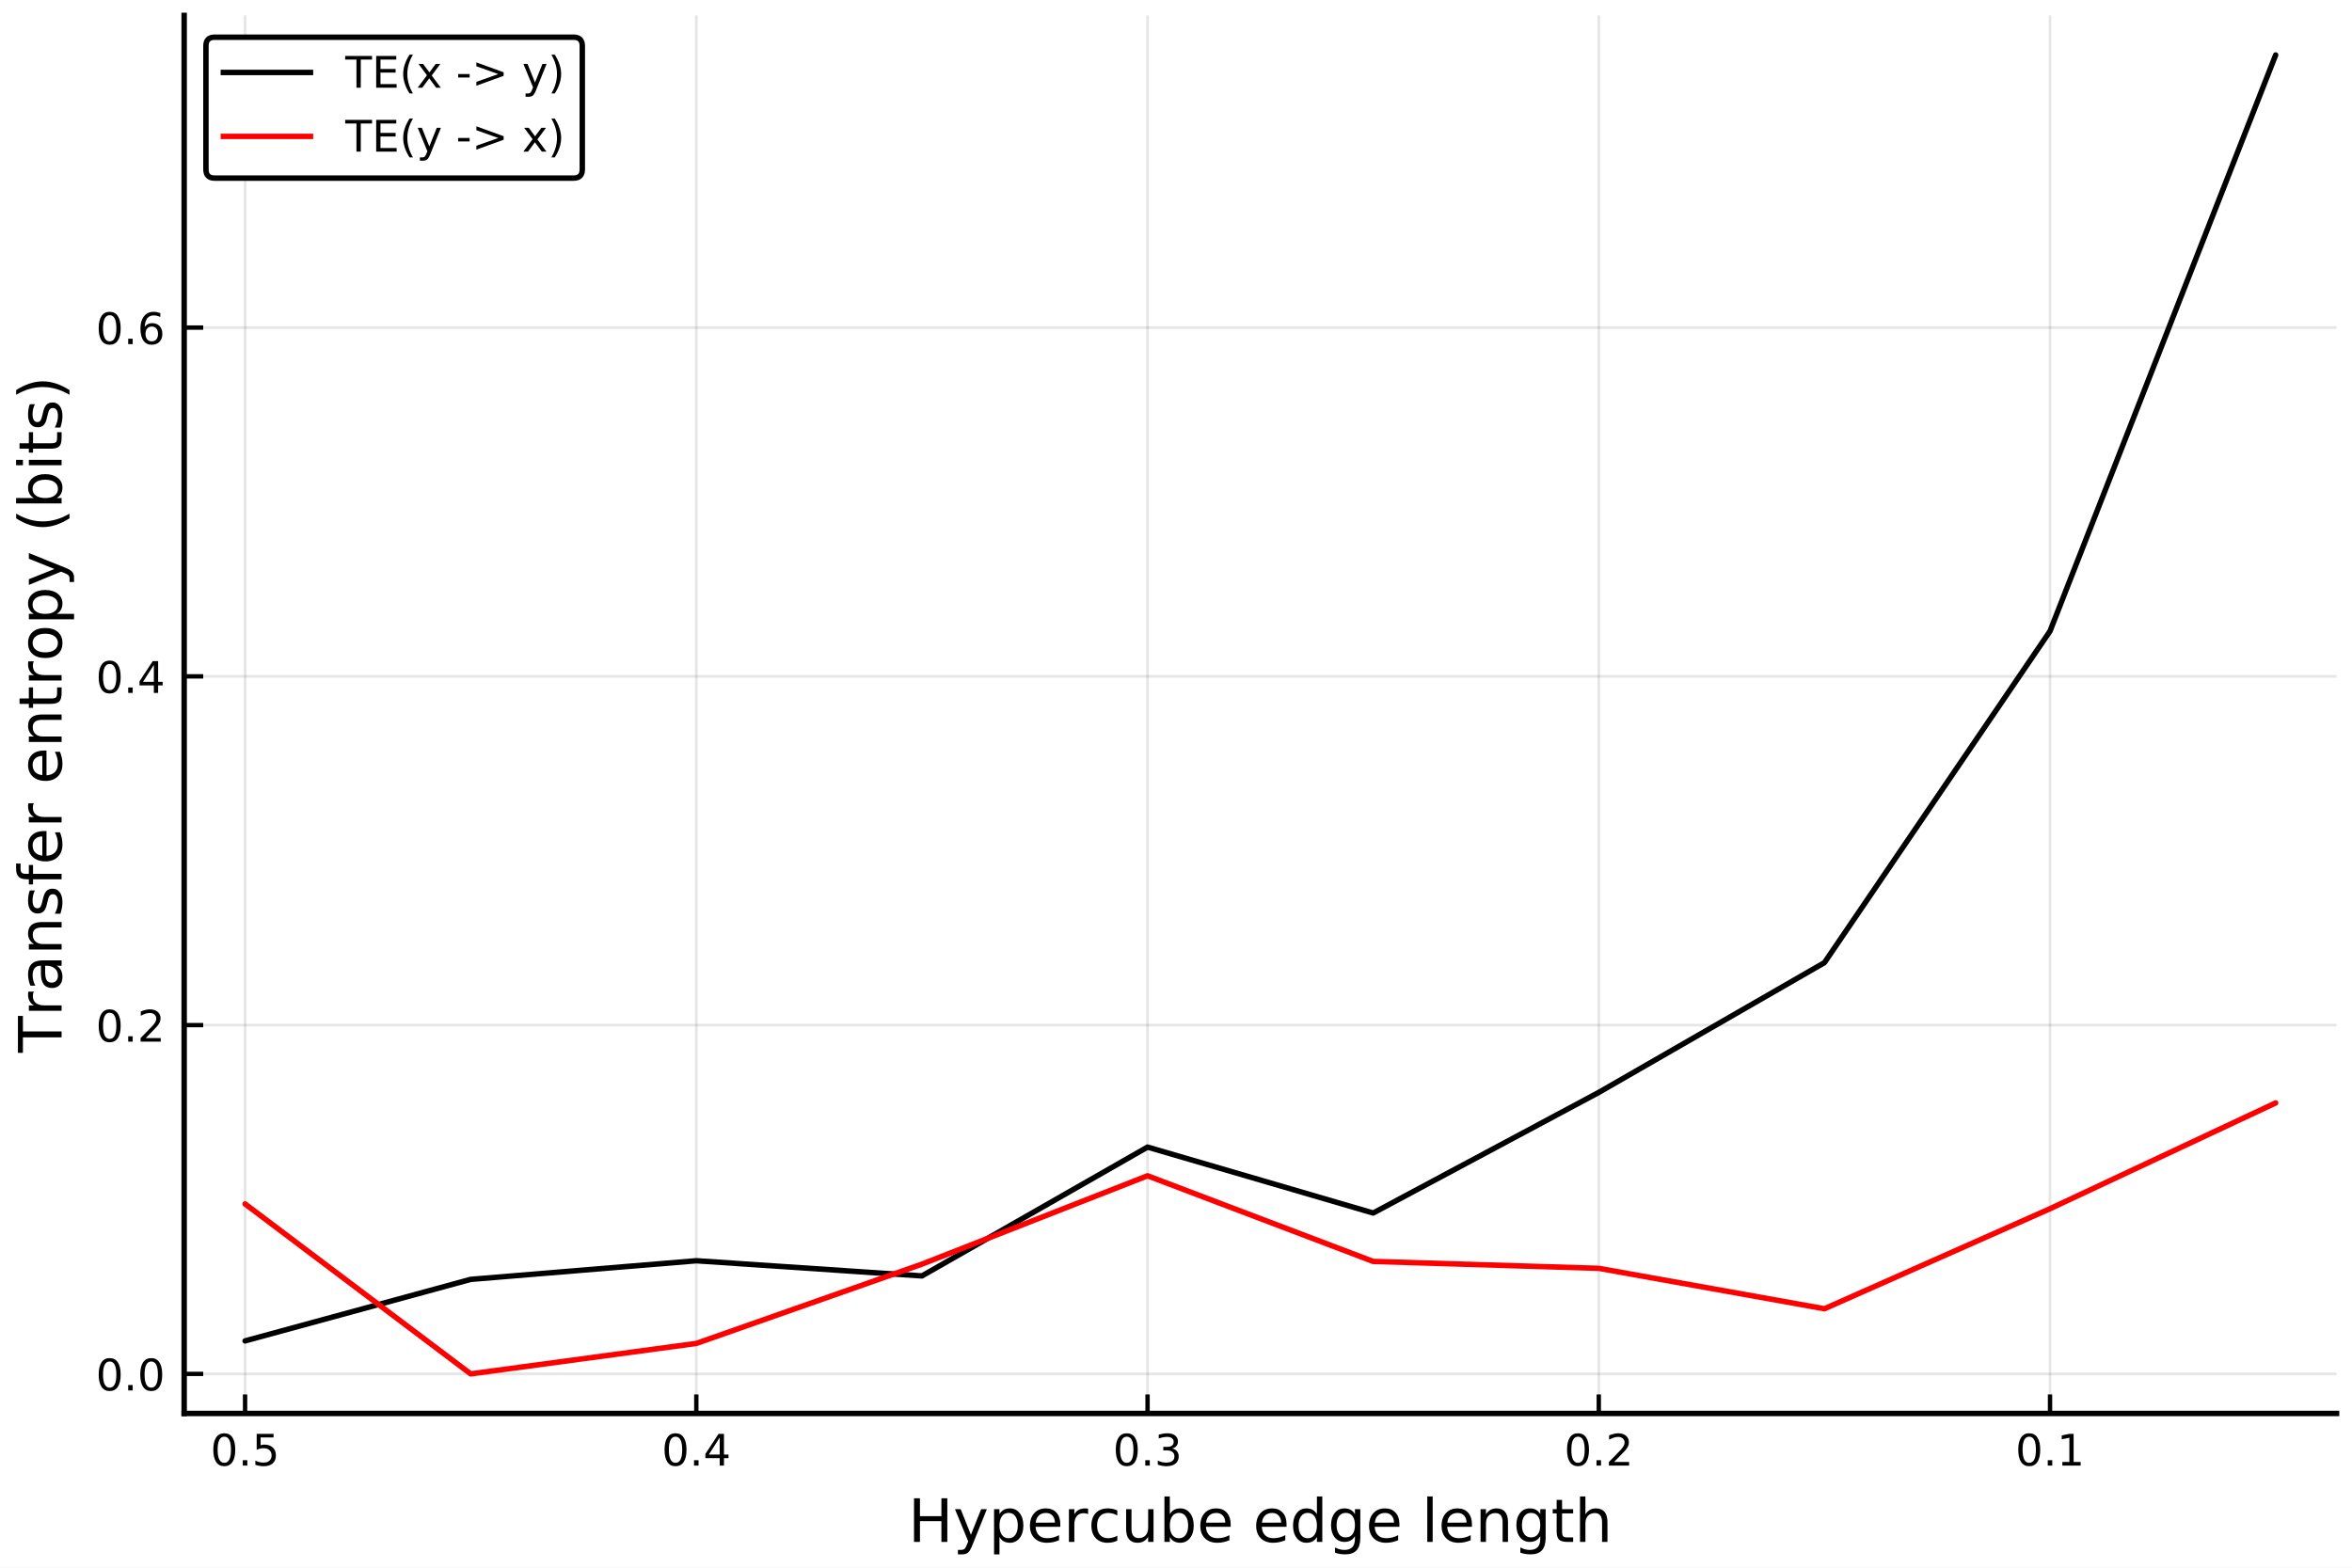
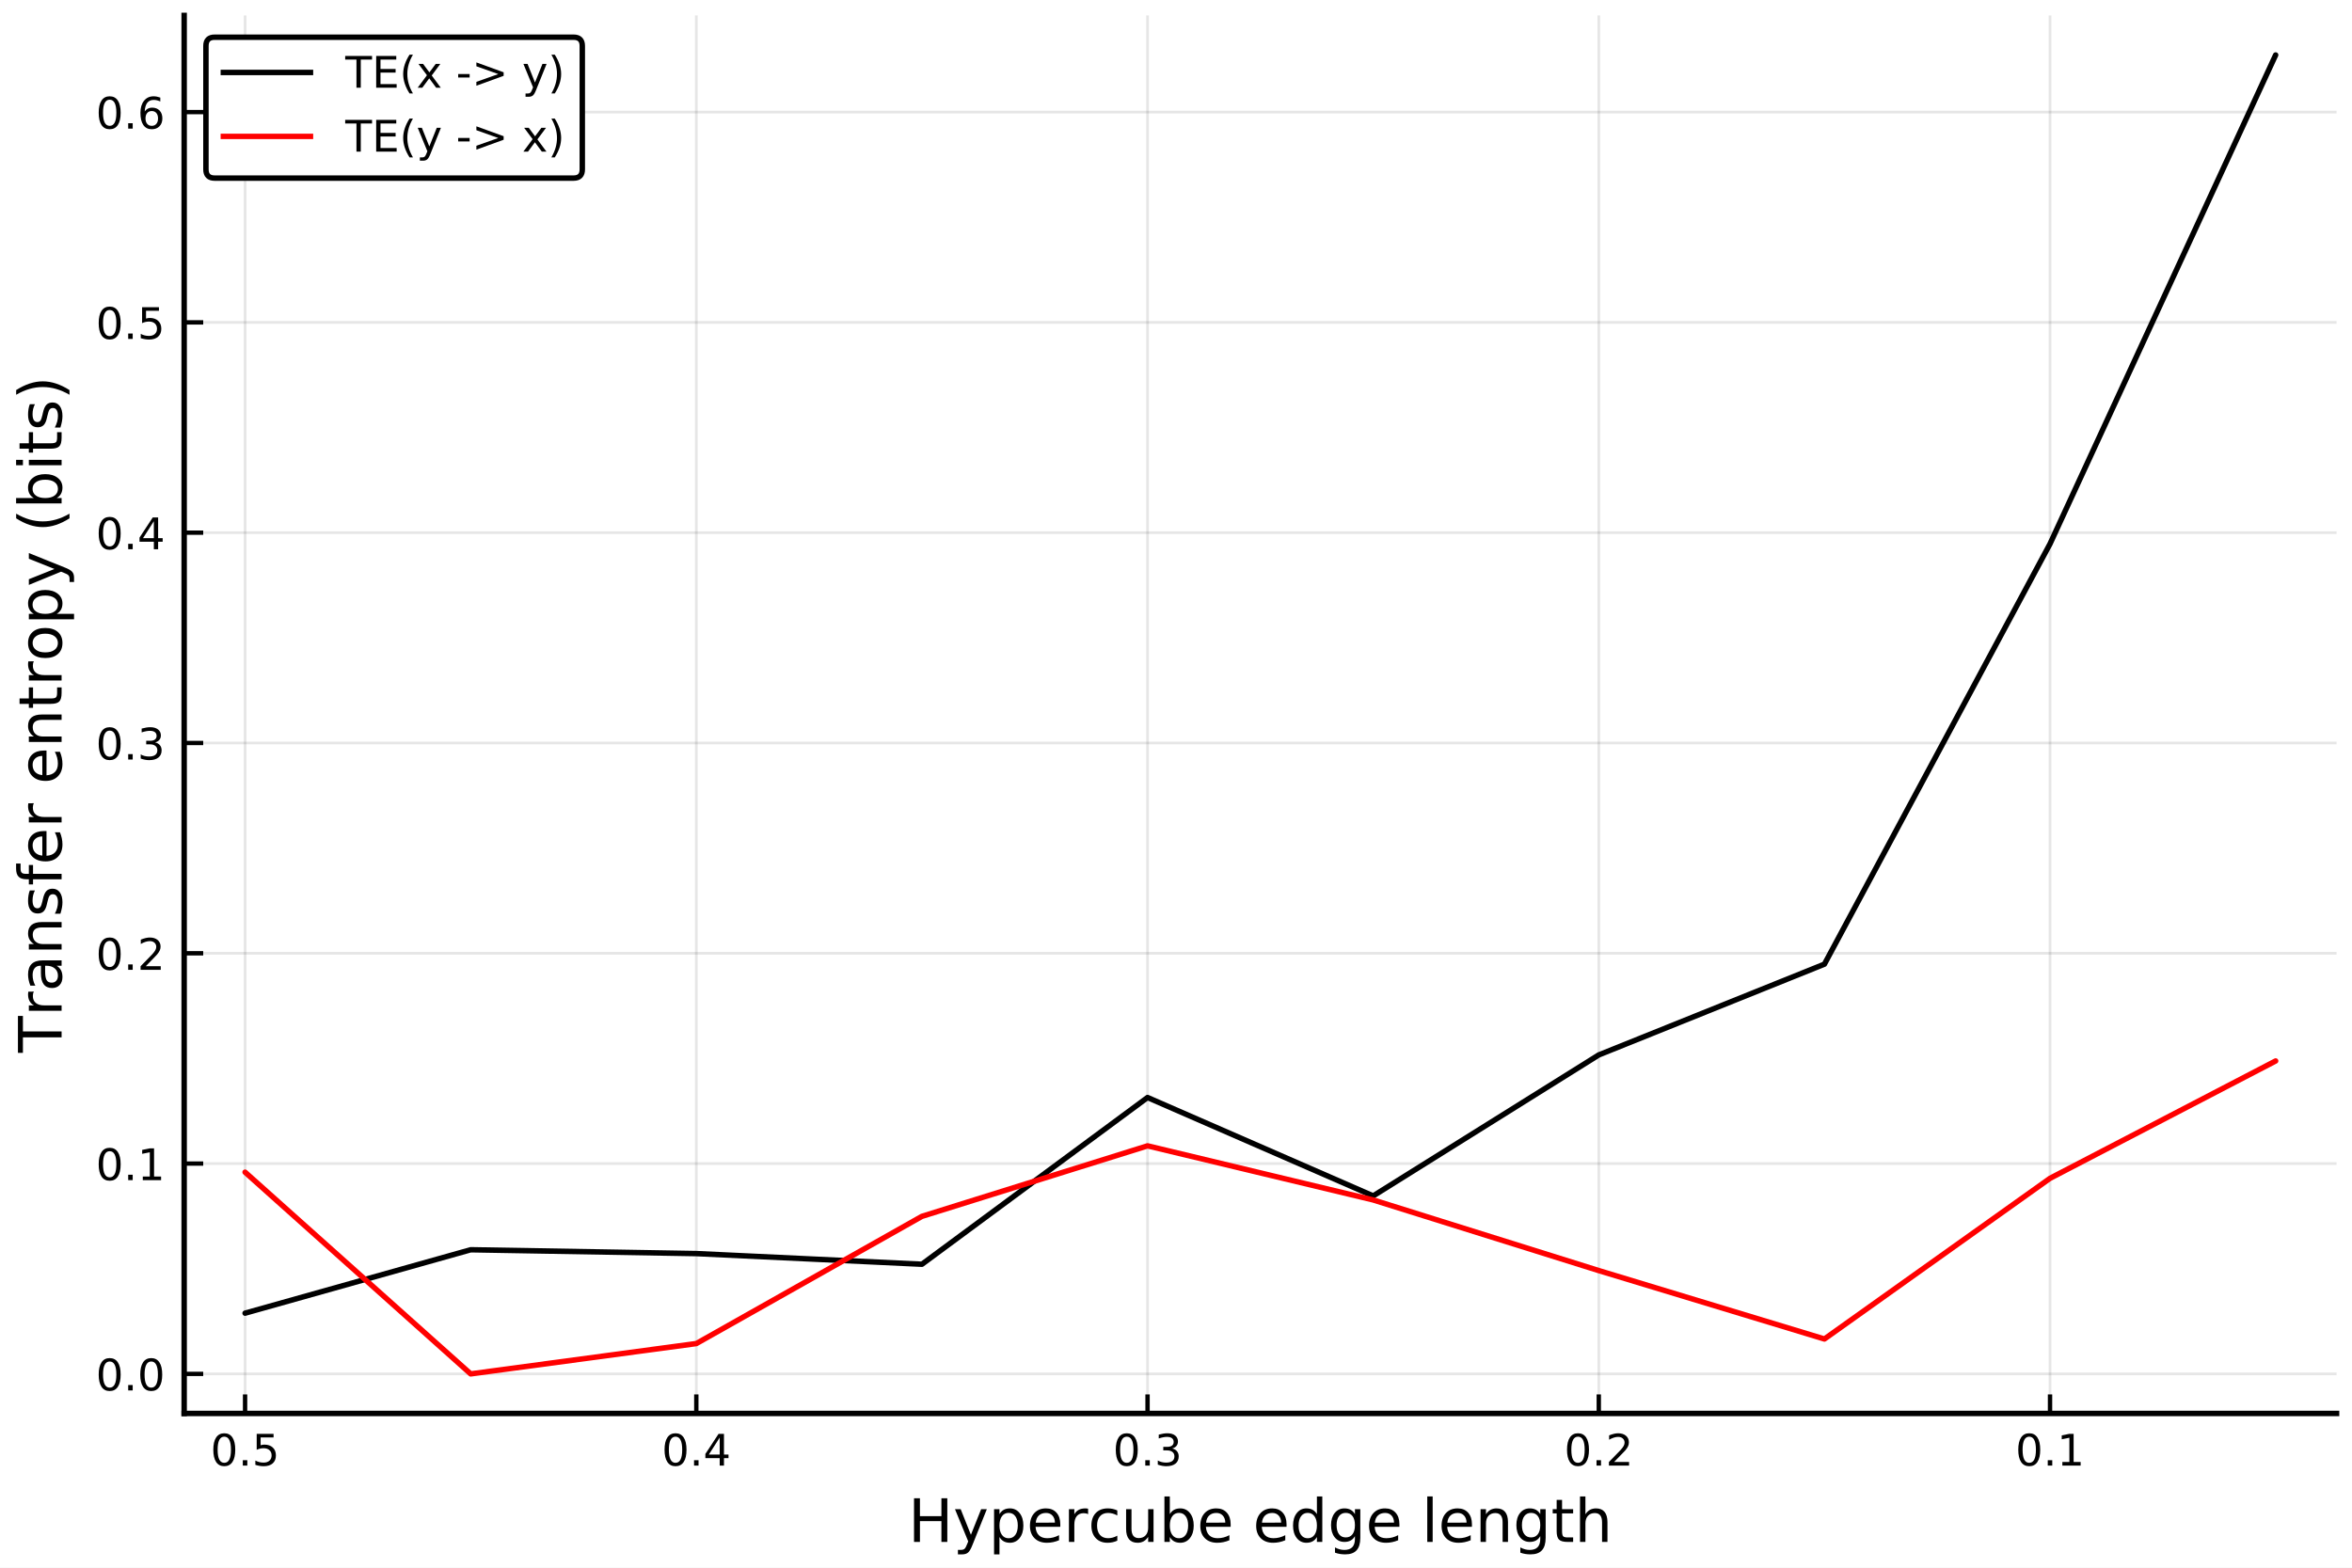
<svg xmlns="http://www.w3.org/2000/svg" xmlns:xlink="http://www.w3.org/1999/xlink" height="288pt" version="1.1" viewBox="0 0 432 288" width="432pt">
  <defs>
    <style type="text/css">
*{stroke-linecap:butt;stroke-linejoin:round;}
  </style>
  </defs>
  <g id="figure_1">
    <g id="patch_1">
      <path d="M 0 288  L 432 288  L 432 0  L 0 0  z " style="fill:#ffffff;" />
    </g>
    <g id="axes_1">
      <g id="patch_2">
        <path d="M 33.825 259.665  L 429.165 259.665  L 429.165 2.835  L 33.825 2.835  z " style="fill:#ffffff;" />
      </g>
      <g id="matplotlib.axis_1">
        <g id="xtick_1">
          <g id="line2d_1">
-             <path clip-path="url(#pc02ef9596a)" d="M 376.536 259.665  L 376.536 2.835  " style="fill:none;stroke:#000000;stroke-linecap:square;stroke-opacity:0.1;stroke-width:0.5;" />
+             <path clip-path="url(#pbe66392989)" d="M 376.536 259.665  L 376.536 2.835  " style="fill:none;stroke:#000000;stroke-linecap:square;stroke-opacity:0.1;stroke-width:0.5;" />
          </g>
          <g id="line2d_2">
            <defs>
-               <path d="M 0 0  L 0 -3.5  " id="m5bb927f3e4" style="stroke:#000000;stroke-width:0.8;" />
-             </defs>
-             <g>
-               <use style="stroke:#000000;stroke-width:0.8;" x="376.536" xlink:href="#m5bb927f3e4" y="259.665" />
+               <path d="M 0 0  L 0 -3.5  " id="maad33ea1fe" style="stroke:#000000;stroke-width:0.8;" />
+             </defs>
+             <g>
+               <use style="stroke:#000000;stroke-width:0.8;" x="376.536" xlink:href="#maad33ea1fe" y="259.665" />
            </g>
          </g>
          <g id="text_1">
            <defs>
              <path d="M 31.781 66.406  Q 24.172 66.406 20.328 58.906  Q 16.5 51.422 16.5 36.375  Q 16.5 21.391 20.328 13.891  Q 24.172 6.391 31.781 6.391  Q 39.453 6.391 43.281 13.891  Q 47.125 21.391 47.125 36.375  Q 47.125 51.422 43.281 58.906  Q 39.453 66.406 31.781 66.406  z M 31.781 74.219  Q 44.047 74.219 50.516 64.516  Q 56.984 54.828 56.984 36.375  Q 56.984 17.969 50.516 8.266  Q 44.047 -1.422 31.781 -1.422  Q 19.531 -1.422 13.062 8.266  Q 6.594 17.969 6.594 36.375  Q 6.594 54.828 13.062 64.516  Q 19.531 74.219 31.781 74.219  z " id="DejaVuSans-48" />
              <path d="M 10.688 12.406  L 21 12.406  L 21 0  L 10.688 0  z " id="DejaVuSans-46" />
              <path d="M 12.406 8.297  L 28.516 8.297  L 28.516 63.922  L 10.984 60.406  L 10.984 69.391  L 28.422 72.906  L 38.281 72.906  L 38.281 8.297  L 54.391 8.297  L 54.391 0  L 12.406 0  z " id="DejaVuSans-49" />
            </defs>
            <g transform="translate(370.1749 269.2441)scale(0.08 -0.08)">
              <use xlink:href="#DejaVuSans-48" />
              <use x="63.623" xlink:href="#DejaVuSans-46" />
              <use x="95.41" xlink:href="#DejaVuSans-49" />
            </g>
          </g>
        </g>
        <g id="xtick_2">
          <g id="line2d_3">
-             <path clip-path="url(#pc02ef9596a)" d="M 293.655 259.665  L 293.655 2.835  " style="fill:none;stroke:#000000;stroke-linecap:square;stroke-opacity:0.1;stroke-width:0.5;" />
+             <path clip-path="url(#pbe66392989)" d="M 293.655 259.665  L 293.655 2.835  " style="fill:none;stroke:#000000;stroke-linecap:square;stroke-opacity:0.1;stroke-width:0.5;" />
          </g>
          <g id="line2d_4">
            <g>
-               <use style="stroke:#000000;stroke-width:0.8;" x="293.655" xlink:href="#m5bb927f3e4" y="259.665" />
+               <use style="stroke:#000000;stroke-width:0.8;" x="293.655" xlink:href="#maad33ea1fe" y="259.665" />
            </g>
          </g>
          <g id="text_2">
            <defs>
              <path d="M 19.188 8.297  L 53.609 8.297  L 53.609 0  L 7.328 0  L 7.328 8.297  Q 12.938 14.109 22.625 23.891  Q 32.328 33.688 34.812 36.531  Q 39.547 41.844 41.422 45.531  Q 43.312 49.219 43.312 52.781  Q 43.312 58.594 39.234 62.25  Q 35.156 65.922 28.609 65.922  Q 23.969 65.922 18.812 64.312  Q 13.672 62.703 7.812 59.422  L 7.812 69.391  Q 13.766 71.781 18.938 73  Q 24.125 74.219 28.422 74.219  Q 39.75 74.219 46.484 68.547  Q 53.219 62.891 53.219 53.422  Q 53.219 48.922 51.531 44.891  Q 49.859 40.875 45.406 35.406  Q 44.188 33.984 37.641 27.219  Q 31.109 20.453 19.188 8.297  z " id="DejaVuSans-50" />
            </defs>
            <g transform="translate(287.2942 269.2441)scale(0.08 -0.08)">
              <use xlink:href="#DejaVuSans-48" />
              <use x="63.623" xlink:href="#DejaVuSans-46" />
              <use x="95.41" xlink:href="#DejaVuSans-50" />
            </g>
          </g>
        </g>
        <g id="xtick_3">
          <g id="line2d_5">
-             <path clip-path="url(#pc02ef9596a)" d="M 210.775 259.665  L 210.775 2.835  " style="fill:none;stroke:#000000;stroke-linecap:square;stroke-opacity:0.1;stroke-width:0.5;" />
+             <path clip-path="url(#pbe66392989)" d="M 210.775 259.665  L 210.775 2.835  " style="fill:none;stroke:#000000;stroke-linecap:square;stroke-opacity:0.1;stroke-width:0.5;" />
          </g>
          <g id="line2d_6">
            <g>
-               <use style="stroke:#000000;stroke-width:0.8;" x="210.775" xlink:href="#m5bb927f3e4" y="259.665" />
+               <use style="stroke:#000000;stroke-width:0.8;" x="210.775" xlink:href="#maad33ea1fe" y="259.665" />
            </g>
          </g>
          <g id="text_3">
            <defs>
              <path d="M 40.578 39.312  Q 47.656 37.797 51.625 33  Q 55.609 28.219 55.609 21.188  Q 55.609 10.406 48.188 4.484  Q 40.766 -1.422 27.094 -1.422  Q 22.516 -1.422 17.656 -0.516  Q 12.797 0.391 7.625 2.203  L 7.625 11.719  Q 11.719 9.328 16.594 8.109  Q 21.484 6.891 26.812 6.891  Q 36.078 6.891 40.938 10.547  Q 45.797 14.203 45.797 21.188  Q 45.797 27.641 41.281 31.266  Q 36.766 34.906 28.719 34.906  L 20.219 34.906  L 20.219 43.016  L 29.109 43.016  Q 36.375 43.016 40.234 45.922  Q 44.094 48.828 44.094 54.297  Q 44.094 59.906 40.109 62.906  Q 36.141 65.922 28.719 65.922  Q 24.656 65.922 20.016 65.031  Q 15.375 64.156 9.812 62.312  L 9.812 71.094  Q 15.438 72.656 20.344 73.438  Q 25.25 74.219 29.594 74.219  Q 40.828 74.219 47.359 69.109  Q 53.906 64.016 53.906 55.328  Q 53.906 49.266 50.438 45.094  Q 46.969 40.922 40.578 39.312  z " id="DejaVuSans-51" />
            </defs>
            <g transform="translate(204.4136 269.2441)scale(0.08 -0.08)">
              <use xlink:href="#DejaVuSans-48" />
              <use x="63.623" xlink:href="#DejaVuSans-46" />
              <use x="95.41" xlink:href="#DejaVuSans-51" />
            </g>
          </g>
        </g>
        <g id="xtick_4">
          <g id="line2d_7">
-             <path clip-path="url(#pc02ef9596a)" d="M 127.894 259.665  L 127.894 2.835  " style="fill:none;stroke:#000000;stroke-linecap:square;stroke-opacity:0.1;stroke-width:0.5;" />
+             <path clip-path="url(#pbe66392989)" d="M 127.894 259.665  L 127.894 2.835  " style="fill:none;stroke:#000000;stroke-linecap:square;stroke-opacity:0.1;stroke-width:0.5;" />
          </g>
          <g id="line2d_8">
            <g>
-               <use style="stroke:#000000;stroke-width:0.8;" x="127.894" xlink:href="#m5bb927f3e4" y="259.665" />
+               <use style="stroke:#000000;stroke-width:0.8;" x="127.894" xlink:href="#maad33ea1fe" y="259.665" />
            </g>
          </g>
          <g id="text_4">
            <defs>
              <path d="M 37.797 64.312  L 12.891 25.391  L 37.797 25.391  z M 35.203 72.906  L 47.609 72.906  L 47.609 25.391  L 58.016 25.391  L 58.016 17.188  L 47.609 17.188  L 47.609 0  L 37.797 0  L 37.797 17.188  L 4.891 17.188  L 4.891 26.703  z " id="DejaVuSans-52" />
            </defs>
            <g transform="translate(121.5329 269.2441)scale(0.08 -0.08)">
              <use xlink:href="#DejaVuSans-48" />
              <use x="63.623" xlink:href="#DejaVuSans-46" />
              <use x="95.41" xlink:href="#DejaVuSans-52" />
            </g>
          </g>
        </g>
        <g id="xtick_5">
          <g id="line2d_9">
-             <path clip-path="url(#pc02ef9596a)" d="M 45.014 259.665  L 45.014 2.835  " style="fill:none;stroke:#000000;stroke-linecap:square;stroke-opacity:0.1;stroke-width:0.5;" />
+             <path clip-path="url(#pbe66392989)" d="M 45.014 259.665  L 45.014 2.835  " style="fill:none;stroke:#000000;stroke-linecap:square;stroke-opacity:0.1;stroke-width:0.5;" />
          </g>
          <g id="line2d_10">
            <g>
-               <use style="stroke:#000000;stroke-width:0.8;" x="45.014" xlink:href="#m5bb927f3e4" y="259.665" />
+               <use style="stroke:#000000;stroke-width:0.8;" x="45.014" xlink:href="#maad33ea1fe" y="259.665" />
            </g>
          </g>
          <g id="text_5">
            <defs>
              <path d="M 10.797 72.906  L 49.516 72.906  L 49.516 64.594  L 19.828 64.594  L 19.828 46.734  Q 21.969 47.469 24.109 47.828  Q 26.266 48.188 28.422 48.188  Q 40.625 48.188 47.75 41.5  Q 54.891 34.812 54.891 23.391  Q 54.891 11.625 47.562 5.094  Q 40.234 -1.422 26.906 -1.422  Q 22.312 -1.422 17.547 -0.641  Q 12.797 0.141 7.719 1.703  L 7.719 11.625  Q 12.109 9.234 16.797 8.062  Q 21.484 6.891 26.703 6.891  Q 35.156 6.891 40.078 11.328  Q 45.016 15.766 45.016 23.391  Q 45.016 31 40.078 35.438  Q 35.156 39.891 26.703 39.891  Q 22.75 39.891 18.812 39.016  Q 14.891 38.141 10.797 36.281  z " id="DejaVuSans-53" />
            </defs>
            <g transform="translate(38.65228 269.2441)scale(0.08 -0.08)">
              <use xlink:href="#DejaVuSans-48" />
              <use x="63.623" xlink:href="#DejaVuSans-46" />
              <use x="95.41" xlink:href="#DejaVuSans-53" />
            </g>
          </g>
        </g>
        <g id="text_6">
          <defs>
            <path d="M 9.812 72.906  L 19.672 72.906  L 19.672 43.016  L 55.516 43.016  L 55.516 72.906  L 65.375 72.906  L 65.375 0  L 55.516 0  L 55.516 34.719  L 19.672 34.719  L 19.672 0  L 9.812 0  z " id="DejaVuSans-72" />
            <path d="M 32.172 -5.078  Q 28.375 -14.844 24.75 -17.812  Q 21.141 -20.797 15.094 -20.797  L 7.906 -20.797  L 7.906 -13.281  L 13.188 -13.281  Q 16.891 -13.281 18.938 -11.516  Q 21 -9.766 23.484 -3.219  L 25.094 0.875  L 2.984 54.688  L 12.5 54.688  L 29.594 11.922  L 46.688 54.688  L 56.203 54.688  z " id="DejaVuSans-121" />
            <path d="M 18.109 8.203  L 18.109 -20.797  L 9.078 -20.797  L 9.078 54.688  L 18.109 54.688  L 18.109 46.391  Q 20.953 51.266 25.266 53.625  Q 29.594 56 35.594 56  Q 45.562 56 51.781 48.094  Q 58.016 40.188 58.016 27.297  Q 58.016 14.406 51.781 6.484  Q 45.562 -1.422 35.594 -1.422  Q 29.594 -1.422 25.266 0.953  Q 20.953 3.328 18.109 8.203  z M 48.688 27.297  Q 48.688 37.203 44.609 42.844  Q 40.531 48.484 33.406 48.484  Q 26.266 48.484 22.188 42.844  Q 18.109 37.203 18.109 27.297  Q 18.109 17.391 22.188 11.75  Q 26.266 6.109 33.406 6.109  Q 40.531 6.109 44.609 11.75  Q 48.688 17.391 48.688 27.297  z " id="DejaVuSans-112" />
            <path d="M 56.203 29.594  L 56.203 25.203  L 14.891 25.203  Q 15.484 15.922 20.484 11.062  Q 25.484 6.203 34.422 6.203  Q 39.594 6.203 44.453 7.469  Q 49.312 8.734 54.109 11.281  L 54.109 2.781  Q 49.266 0.734 44.188 -0.344  Q 39.109 -1.422 33.891 -1.422  Q 20.797 -1.422 13.156 6.188  Q 5.516 13.812 5.516 26.812  Q 5.516 40.234 12.766 48.109  Q 20.016 56 32.328 56  Q 43.359 56 49.781 48.891  Q 56.203 41.797 56.203 29.594  z M 47.219 32.234  Q 47.125 39.594 43.094 43.984  Q 39.062 48.391 32.422 48.391  Q 24.906 48.391 20.391 44.141  Q 15.875 39.891 15.188 32.172  z " id="DejaVuSans-101" />
            <path d="M 41.109 46.297  Q 39.594 47.172 37.812 47.578  Q 36.031 48 33.891 48  Q 26.266 48 22.188 43.047  Q 18.109 38.094 18.109 28.812  L 18.109 0  L 9.078 0  L 9.078 54.688  L 18.109 54.688  L 18.109 46.188  Q 20.953 51.172 25.484 53.578  Q 30.031 56 36.531 56  Q 37.453 56 38.578 55.875  Q 39.703 55.766 41.062 55.516  z " id="DejaVuSans-114" />
            <path d="M 48.781 52.594  L 48.781 44.188  Q 44.969 46.297 41.141 47.344  Q 37.312 48.391 33.406 48.391  Q 24.656 48.391 19.812 42.844  Q 14.984 37.312 14.984 27.297  Q 14.984 17.281 19.812 11.734  Q 24.656 6.203 33.406 6.203  Q 37.312 6.203 41.141 7.25  Q 44.969 8.297 48.781 10.406  L 48.781 2.094  Q 45.016 0.344 40.984 -0.531  Q 36.969 -1.422 32.422 -1.422  Q 20.062 -1.422 12.781 6.344  Q 5.516 14.109 5.516 27.297  Q 5.516 40.672 12.859 48.328  Q 20.219 56 33.016 56  Q 37.156 56 41.109 55.141  Q 45.062 54.297 48.781 52.594  z " id="DejaVuSans-99" />
            <path d="M 8.5 21.578  L 8.5 54.688  L 17.484 54.688  L 17.484 21.922  Q 17.484 14.156 20.5 10.266  Q 23.531 6.391 29.594 6.391  Q 36.859 6.391 41.078 11.031  Q 45.312 15.672 45.312 23.688  L 45.312 54.688  L 54.297 54.688  L 54.297 0  L 45.312 0  L 45.312 8.406  Q 42.047 3.422 37.719 1  Q 33.406 -1.422 27.688 -1.422  Q 18.266 -1.422 13.375 4.438  Q 8.5 10.297 8.5 21.578  z M 31.109 56  z " id="DejaVuSans-117" />
            <path d="M 48.688 27.297  Q 48.688 37.203 44.609 42.844  Q 40.531 48.484 33.406 48.484  Q 26.266 48.484 22.188 42.844  Q 18.109 37.203 18.109 27.297  Q 18.109 17.391 22.188 11.75  Q 26.266 6.109 33.406 6.109  Q 40.531 6.109 44.609 11.75  Q 48.688 17.391 48.688 27.297  z M 18.109 46.391  Q 20.953 51.266 25.266 53.625  Q 29.594 56 35.594 56  Q 45.562 56 51.781 48.094  Q 58.016 40.188 58.016 27.297  Q 58.016 14.406 51.781 6.484  Q 45.562 -1.422 35.594 -1.422  Q 29.594 -1.422 25.266 0.953  Q 20.953 3.328 18.109 8.203  L 18.109 0  L 9.078 0  L 9.078 75.984  L 18.109 75.984  z " id="DejaVuSans-98" />
            <path id="DejaVuSans-32" />
            <path d="M 45.406 46.391  L 45.406 75.984  L 54.391 75.984  L 54.391 0  L 45.406 0  L 45.406 8.203  Q 42.578 3.328 38.25 0.953  Q 33.938 -1.422 27.875 -1.422  Q 17.969 -1.422 11.734 6.484  Q 5.516 14.406 5.516 27.297  Q 5.516 40.188 11.734 48.094  Q 17.969 56 27.875 56  Q 33.938 56 38.25 53.625  Q 42.578 51.266 45.406 46.391  z M 14.797 27.297  Q 14.797 17.391 18.875 11.75  Q 22.953 6.109 30.078 6.109  Q 37.203 6.109 41.297 11.75  Q 45.406 17.391 45.406 27.297  Q 45.406 37.203 41.297 42.844  Q 37.203 48.484 30.078 48.484  Q 22.953 48.484 18.875 42.844  Q 14.797 37.203 14.797 27.297  z " id="DejaVuSans-100" />
            <path d="M 45.406 27.984  Q 45.406 37.75 41.375 43.109  Q 37.359 48.484 30.078 48.484  Q 22.859 48.484 18.828 43.109  Q 14.797 37.75 14.797 27.984  Q 14.797 18.266 18.828 12.891  Q 22.859 7.516 30.078 7.516  Q 37.359 7.516 41.375 12.891  Q 45.406 18.266 45.406 27.984  z M 54.391 6.781  Q 54.391 -7.172 48.188 -13.984  Q 42 -20.797 29.203 -20.797  Q 24.469 -20.797 20.266 -20.094  Q 16.062 -19.391 12.109 -17.922  L 12.109 -9.188  Q 16.062 -11.328 19.922 -12.344  Q 23.781 -13.375 27.781 -13.375  Q 36.625 -13.375 41.016 -8.766  Q 45.406 -4.156 45.406 5.172  L 45.406 9.625  Q 42.625 4.781 38.281 2.391  Q 33.938 0 27.875 0  Q 17.828 0 11.672 7.656  Q 5.516 15.328 5.516 27.984  Q 5.516 40.672 11.672 48.328  Q 17.828 56 27.875 56  Q 33.938 56 38.281 53.609  Q 42.625 51.219 45.406 46.391  L 45.406 54.688  L 54.391 54.688  z " id="DejaVuSans-103" />
            <path d="M 9.422 75.984  L 18.406 75.984  L 18.406 0  L 9.422 0  z " id="DejaVuSans-108" />
            <path d="M 54.891 33.016  L 54.891 0  L 45.906 0  L 45.906 32.719  Q 45.906 40.484 42.875 44.328  Q 39.844 48.188 33.797 48.188  Q 26.516 48.188 22.312 43.547  Q 18.109 38.922 18.109 30.906  L 18.109 0  L 9.078 0  L 9.078 54.688  L 18.109 54.688  L 18.109 46.188  Q 21.344 51.125 25.703 53.562  Q 30.078 56 35.797 56  Q 45.219 56 50.047 50.172  Q 54.891 44.344 54.891 33.016  z " id="DejaVuSans-110" />
            <path d="M 18.312 70.219  L 18.312 54.688  L 36.812 54.688  L 36.812 47.703  L 18.312 47.703  L 18.312 18.016  Q 18.312 11.328 20.141 9.422  Q 21.969 7.516 27.594 7.516  L 36.812 7.516  L 36.812 0  L 27.594 0  Q 17.188 0 13.234 3.875  Q 9.281 7.766 9.281 18.016  L 9.281 47.703  L 2.688 47.703  L 2.688 54.688  L 9.281 54.688  L 9.281 70.219  z " id="DejaVuSans-116" />
            <path d="M 54.891 33.016  L 54.891 0  L 45.906 0  L 45.906 32.719  Q 45.906 40.484 42.875 44.328  Q 39.844 48.188 33.797 48.188  Q 26.516 48.188 22.312 43.547  Q 18.109 38.922 18.109 30.906  L 18.109 0  L 9.078 0  L 9.078 75.984  L 18.109 75.984  L 18.109 46.188  Q 21.344 51.125 25.703 53.562  Q 30.078 56 35.797 56  Q 45.219 56 50.047 50.172  Q 54.891 44.344 54.891 33.016  z " id="DejaVuSans-104" />
          </defs>
          <g transform="translate(166.8038 283.2661)scale(0.11 -0.11)">
            <use xlink:href="#DejaVuSans-72" />
            <use x="75.195" xlink:href="#DejaVuSans-121" />
            <use x="134.375" xlink:href="#DejaVuSans-112" />
            <use x="197.852" xlink:href="#DejaVuSans-101" />
            <use x="259.375" xlink:href="#DejaVuSans-114" />
            <use x="300.457" xlink:href="#DejaVuSans-99" />
            <use x="355.438" xlink:href="#DejaVuSans-117" />
            <use x="418.816" xlink:href="#DejaVuSans-98" />
            <use x="482.293" xlink:href="#DejaVuSans-101" />
            <use x="543.816" xlink:href="#DejaVuSans-32" />
            <use x="575.604" xlink:href="#DejaVuSans-101" />
            <use x="637.127" xlink:href="#DejaVuSans-100" />
            <use x="700.604" xlink:href="#DejaVuSans-103" />
            <use x="764.08" xlink:href="#DejaVuSans-101" />
            <use x="825.604" xlink:href="#DejaVuSans-32" />
            <use x="857.391" xlink:href="#DejaVuSans-108" />
            <use x="885.174" xlink:href="#DejaVuSans-101" />
            <use x="946.697" xlink:href="#DejaVuSans-110" />
            <use x="1010.076" xlink:href="#DejaVuSans-103" />
            <use x="1073.553" xlink:href="#DejaVuSans-116" />
            <use x="1112.762" xlink:href="#DejaVuSans-104" />
          </g>
        </g>
      </g>
      <g id="matplotlib.axis_2">
        <g id="ytick_1">
          <g id="line2d_11">
-             <path clip-path="url(#pc02ef9596a)" d="M 33.825 252.397  L 429.165 252.397  " style="fill:none;stroke:#000000;stroke-linecap:square;stroke-opacity:0.1;stroke-width:0.5;" />
+             <path clip-path="url(#pbe66392989)" d="M 33.825 252.397  L 429.165 252.397  " style="fill:none;stroke:#000000;stroke-linecap:square;stroke-opacity:0.1;stroke-width:0.5;" />
          </g>
          <g id="line2d_12">
            <defs>
-               <path d="M 0 0  L 3.5 0  " id="m2b2f51f400" style="stroke:#000000;stroke-width:0.8;" />
-             </defs>
-             <g>
-               <use style="stroke:#000000;stroke-width:0.8;" x="33.825" xlink:href="#m2b2f51f400" y="252.397" />
+               <path d="M 0 0  L 3.5 0  " id="m19ec4239eb" style="stroke:#000000;stroke-width:0.8;" />
+             </defs>
+             <g>
+               <use style="stroke:#000000;stroke-width:0.8;" x="33.825" xlink:href="#m19ec4239eb" y="252.397" />
            </g>
          </g>
          <g id="text_7">
            <g transform="translate(17.60215 255.4359)scale(0.08 -0.08)">
              <use xlink:href="#DejaVuSans-48" />
              <use x="63.623" xlink:href="#DejaVuSans-46" />
              <use x="95.41" xlink:href="#DejaVuSans-48" />
            </g>
          </g>
        </g>
        <g id="ytick_2">
          <g id="line2d_13">
-             <path clip-path="url(#pc02ef9596a)" d="M 33.825 188.324  L 429.165 188.324  " style="fill:none;stroke:#000000;stroke-linecap:square;stroke-opacity:0.1;stroke-width:0.5;" />
+             <path clip-path="url(#pbe66392989)" d="M 33.825 213.762  L 429.165 213.762  " style="fill:none;stroke:#000000;stroke-linecap:square;stroke-opacity:0.1;stroke-width:0.5;" />
          </g>
          <g id="line2d_14">
            <g>
-               <use style="stroke:#000000;stroke-width:0.8;" x="33.825" xlink:href="#m2b2f51f400" y="188.324" />
+               <use style="stroke:#000000;stroke-width:0.8;" x="33.825" xlink:href="#m19ec4239eb" y="213.762" />
            </g>
          </g>
          <g id="text_8">
-             <g transform="translate(17.60215 191.3635)scale(0.08 -0.08)">
-               <use xlink:href="#DejaVuSans-48" />
-               <use x="63.623" xlink:href="#DejaVuSans-46" />
-               <use x="95.41" xlink:href="#DejaVuSans-50" />
+             <g transform="translate(17.60215 216.8015)scale(0.08 -0.08)">
+               <use xlink:href="#DejaVuSans-48" />
+               <use x="63.623" xlink:href="#DejaVuSans-46" />
+               <use x="95.41" xlink:href="#DejaVuSans-49" />
            </g>
          </g>
        </g>
        <g id="ytick_3">
          <g id="line2d_15">
-             <path clip-path="url(#pc02ef9596a)" d="M 33.825 124.252  L 429.165 124.252  " style="fill:none;stroke:#000000;stroke-linecap:square;stroke-opacity:0.1;stroke-width:0.5;" />
+             <path clip-path="url(#pbe66392989)" d="M 33.825 175.128  L 429.165 175.128  " style="fill:none;stroke:#000000;stroke-linecap:square;stroke-opacity:0.1;stroke-width:0.5;" />
          </g>
          <g id="line2d_16">
            <g>
-               <use style="stroke:#000000;stroke-width:0.8;" x="33.825" xlink:href="#m2b2f51f400" y="124.252" />
+               <use style="stroke:#000000;stroke-width:0.8;" x="33.825" xlink:href="#m19ec4239eb" y="175.128" />
            </g>
          </g>
          <g id="text_9">
-             <g transform="translate(17.60215 127.2911)scale(0.08 -0.08)">
-               <use xlink:href="#DejaVuSans-48" />
-               <use x="63.623" xlink:href="#DejaVuSans-46" />
-               <use x="95.41" xlink:href="#DejaVuSans-52" />
+             <g transform="translate(17.60215 178.167)scale(0.08 -0.08)">
+               <use xlink:href="#DejaVuSans-48" />
+               <use x="63.623" xlink:href="#DejaVuSans-46" />
+               <use x="95.41" xlink:href="#DejaVuSans-50" />
            </g>
          </g>
        </g>
        <g id="ytick_4">
          <g id="line2d_17">
-             <path clip-path="url(#pc02ef9596a)" d="M 33.825 60.179  L 429.165 60.179  " style="fill:none;stroke:#000000;stroke-linecap:square;stroke-opacity:0.1;stroke-width:0.5;" />
+             <path clip-path="url(#pbe66392989)" d="M 33.825 136.493  L 429.165 136.493  " style="fill:none;stroke:#000000;stroke-linecap:square;stroke-opacity:0.1;stroke-width:0.5;" />
          </g>
          <g id="line2d_18">
            <g>
-               <use style="stroke:#000000;stroke-width:0.8;" x="33.825" xlink:href="#m2b2f51f400" y="60.179" />
+               <use style="stroke:#000000;stroke-width:0.8;" x="33.825" xlink:href="#m19ec4239eb" y="136.493" />
            </g>
          </g>
          <g id="text_10">
+             <g transform="translate(17.60215 139.5325)scale(0.08 -0.08)">
+               <use xlink:href="#DejaVuSans-48" />
+               <use x="63.623" xlink:href="#DejaVuSans-46" />
+               <use x="95.41" xlink:href="#DejaVuSans-51" />
+             </g>
+           </g>
+         </g>
+         <g id="ytick_5">
+           <g id="line2d_19">
+             <path clip-path="url(#pbe66392989)" d="M 33.825 97.859  L 429.165 97.859  " style="fill:none;stroke:#000000;stroke-linecap:square;stroke-opacity:0.1;stroke-width:0.5;" />
+           </g>
+           <g id="line2d_20">
+             <g>
+               <use style="stroke:#000000;stroke-width:0.8;" x="33.825" xlink:href="#m19ec4239eb" y="97.859" />
+             </g>
+           </g>
+           <g id="text_11">
+             <g transform="translate(17.60215 100.8981)scale(0.08 -0.08)">
+               <use xlink:href="#DejaVuSans-48" />
+               <use x="63.623" xlink:href="#DejaVuSans-46" />
+               <use x="95.41" xlink:href="#DejaVuSans-52" />
+             </g>
+           </g>
+         </g>
+         <g id="ytick_6">
+           <g id="line2d_21">
+             <path clip-path="url(#pbe66392989)" d="M 33.825 59.224  L 429.165 59.224  " style="fill:none;stroke:#000000;stroke-linecap:square;stroke-opacity:0.1;stroke-width:0.5;" />
+           </g>
+           <g id="line2d_22">
+             <g>
+               <use style="stroke:#000000;stroke-width:0.8;" x="33.825" xlink:href="#m19ec4239eb" y="59.224" />
+             </g>
+           </g>
+           <g id="text_12">
+             <g transform="translate(17.60215 62.26362)scale(0.08 -0.08)">
+               <use xlink:href="#DejaVuSans-48" />
+               <use x="63.623" xlink:href="#DejaVuSans-46" />
+               <use x="95.41" xlink:href="#DejaVuSans-53" />
+             </g>
+           </g>
+         </g>
+         <g id="ytick_7">
+           <g id="line2d_23">
+             <path clip-path="url(#pbe66392989)" d="M 33.825 20.59  L 429.165 20.59  " style="fill:none;stroke:#000000;stroke-linecap:square;stroke-opacity:0.1;stroke-width:0.5;" />
+           </g>
+           <g id="line2d_24">
+             <g>
+               <use style="stroke:#000000;stroke-width:0.8;" x="33.825" xlink:href="#m19ec4239eb" y="20.59" />
+             </g>
+           </g>
+           <g id="text_13">
            <defs>
              <path d="M 33.016 40.375  Q 26.375 40.375 22.484 35.828  Q 18.609 31.297 18.609 23.391  Q 18.609 15.531 22.484 10.953  Q 26.375 6.391 33.016 6.391  Q 39.656 6.391 43.531 10.953  Q 47.406 15.531 47.406 23.391  Q 47.406 31.297 43.531 35.828  Q 39.656 40.375 33.016 40.375  z M 52.594 71.297  L 52.594 62.312  Q 48.875 64.062 45.094 64.984  Q 41.312 65.922 37.594 65.922  Q 27.828 65.922 22.672 59.328  Q 17.531 52.734 16.797 39.406  Q 19.672 43.656 24.016 45.922  Q 28.375 48.188 33.594 48.188  Q 44.578 48.188 50.953 41.516  Q 57.328 34.859 57.328 23.391  Q 57.328 12.156 50.688 5.359  Q 44.047 -1.422 33.016 -1.422  Q 20.359 -1.422 13.672 8.266  Q 6.984 17.969 6.984 36.375  Q 6.984 53.656 15.188 63.938  Q 23.391 74.219 37.203 74.219  Q 40.922 74.219 44.703 73.484  Q 48.484 72.75 52.594 71.297  z " id="DejaVuSans-54" />
            </defs>
-             <g transform="translate(17.60215 63.21874)scale(0.08 -0.08)">
+             <g transform="translate(17.60215 23.62916)scale(0.08 -0.08)">
              <use xlink:href="#DejaVuSans-48" />
              <use x="63.623" xlink:href="#DejaVuSans-46" />
              <use x="95.41" xlink:href="#DejaVuSans-54" />
            </g>
          </g>
        </g>
-         <g id="text_11">
+         <g id="text_14">
          <defs>
            <path d="M -0.297 72.906  L 61.375 72.906  L 61.375 64.594  L 35.5 64.594  L 35.5 0  L 25.594 0  L 25.594 64.594  L -0.297 64.594  z " id="DejaVuSans-84" />
            <path d="M 34.281 27.484  Q 23.391 27.484 19.188 25  Q 14.984 22.516 14.984 16.5  Q 14.984 11.719 18.141 8.906  Q 21.297 6.109 26.703 6.109  Q 34.188 6.109 38.703 11.406  Q 43.219 16.703 43.219 25.484  L 43.219 27.484  z M 52.203 31.203  L 52.203 0  L 43.219 0  L 43.219 8.297  Q 40.141 3.328 35.547 0.953  Q 30.953 -1.422 24.312 -1.422  Q 15.922 -1.422 10.953 3.297  Q 6 8.016 6 15.922  Q 6 25.141 12.172 29.828  Q 18.359 34.516 30.609 34.516  L 43.219 34.516  L 43.219 35.406  Q 43.219 41.609 39.141 45  Q 35.062 48.391 27.688 48.391  Q 23 48.391 18.547 47.266  Q 14.109 46.141 10.016 43.891  L 10.016 52.203  Q 14.938 54.109 19.578 55.047  Q 24.219 56 28.609 56  Q 40.484 56 46.344 49.844  Q 52.203 43.703 52.203 31.203  z " id="DejaVuSans-97" />
            <path d="M 44.281 53.078  L 44.281 44.578  Q 40.484 46.531 36.375 47.5  Q 32.281 48.484 27.875 48.484  Q 21.188 48.484 17.844 46.438  Q 14.5 44.391 14.5 40.281  Q 14.5 37.156 16.891 35.375  Q 19.281 33.594 26.516 31.984  L 29.594 31.297  Q 39.156 29.25 43.188 25.516  Q 47.219 21.781 47.219 15.094  Q 47.219 7.469 41.188 3.016  Q 35.156 -1.422 24.609 -1.422  Q 20.219 -1.422 15.453 -0.562  Q 10.688 0.297 5.422 2  L 5.422 11.281  Q 10.406 8.688 15.234 7.391  Q 20.062 6.109 24.812 6.109  Q 31.156 6.109 34.562 8.281  Q 37.984 10.453 37.984 14.406  Q 37.984 18.062 35.516 20.016  Q 33.062 21.969 24.703 23.781  L 21.578 24.516  Q 13.234 26.266 9.516 29.906  Q 5.812 33.547 5.812 39.891  Q 5.812 47.609 11.281 51.797  Q 16.75 56 26.812 56  Q 31.781 56 36.172 55.266  Q 40.578 54.547 44.281 53.078  z " id="DejaVuSans-115" />
            <path d="M 37.109 75.984  L 37.109 68.5  L 28.516 68.5  Q 23.688 68.5 21.797 66.547  Q 19.922 64.594 19.922 59.516  L 19.922 54.688  L 34.719 54.688  L 34.719 47.703  L 19.922 47.703  L 19.922 0  L 10.891 0  L 10.891 47.703  L 2.297 47.703  L 2.297 54.688  L 10.891 54.688  L 10.891 58.5  Q 10.891 67.625 15.141 71.797  Q 19.391 75.984 28.609 75.984  z " id="DejaVuSans-102" />
            <path d="M 30.609 48.391  Q 23.391 48.391 19.188 42.75  Q 14.984 37.109 14.984 27.297  Q 14.984 17.484 19.156 11.844  Q 23.344 6.203 30.609 6.203  Q 37.797 6.203 41.984 11.859  Q 46.188 17.531 46.188 27.297  Q 46.188 37.016 41.984 42.703  Q 37.797 48.391 30.609 48.391  z M 30.609 56  Q 42.328 56 49.016 48.375  Q 55.719 40.766 55.719 27.297  Q 55.719 13.875 49.016 6.219  Q 42.328 -1.422 30.609 -1.422  Q 18.844 -1.422 12.172 6.219  Q 5.516 13.875 5.516 27.297  Q 5.516 40.766 12.172 48.375  Q 18.844 56 30.609 56  z " id="DejaVuSans-111" />
            <path d="M 31 75.875  Q 24.469 64.656 21.281 53.656  Q 18.109 42.672 18.109 31.391  Q 18.109 20.125 21.312 9.062  Q 24.516 -2 31 -13.188  L 23.188 -13.188  Q 15.875 -1.703 12.234 9.375  Q 8.594 20.453 8.594 31.391  Q 8.594 42.281 12.203 53.312  Q 15.828 64.359 23.188 75.875  z " id="DejaVuSans-40" />
            <path d="M 9.422 54.688  L 18.406 54.688  L 18.406 0  L 9.422 0  z M 9.422 75.984  L 18.406 75.984  L 18.406 64.594  L 9.422 64.594  z " id="DejaVuSans-105" />
            <path d="M 8.016 75.875  L 15.828 75.875  Q 23.141 64.359 26.781 53.312  Q 30.422 42.281 30.422 31.391  Q 30.422 20.453 26.781 9.375  Q 23.141 -1.703 15.828 -13.188  L 8.016 -13.188  Q 14.5 -2 17.703 9.062  Q 20.906 20.125 20.906 31.391  Q 20.906 42.672 17.703 53.656  Q 14.5 64.656 8.016 75.875  z " id="DejaVuSans-41" />
          </defs>
          <g transform="translate(11.31449 193.3871)rotate(-90)scale(0.11 -0.11)">
            <use xlink:href="#DejaVuSans-84" />
            <use x="60.865" xlink:href="#DejaVuSans-114" />
            <use x="101.979" xlink:href="#DejaVuSans-97" />
            <use x="163.258" xlink:href="#DejaVuSans-110" />
            <use x="226.637" xlink:href="#DejaVuSans-115" />
            <use x="278.736" xlink:href="#DejaVuSans-102" />
            <use x="313.941" xlink:href="#DejaVuSans-101" />
            <use x="375.465" xlink:href="#DejaVuSans-114" />
            <use x="416.578" xlink:href="#DejaVuSans-32" />
            <use x="448.365" xlink:href="#DejaVuSans-101" />
            <use x="509.889" xlink:href="#DejaVuSans-110" />
            <use x="573.268" xlink:href="#DejaVuSans-116" />
            <use x="612.477" xlink:href="#DejaVuSans-114" />
            <use x="653.559" xlink:href="#DejaVuSans-111" />
            <use x="714.74" xlink:href="#DejaVuSans-112" />
            <use x="778.217" xlink:href="#DejaVuSans-121" />
            <use x="837.396" xlink:href="#DejaVuSans-32" />
            <use x="869.184" xlink:href="#DejaVuSans-40" />
            <use x="908.197" xlink:href="#DejaVuSans-98" />
            <use x="971.674" xlink:href="#DejaVuSans-105" />
            <use x="999.457" xlink:href="#DejaVuSans-116" />
            <use x="1038.666" xlink:href="#DejaVuSans-115" />
            <use x="1090.766" xlink:href="#DejaVuSans-41" />
          </g>
        </g>
      </g>
-       <g id="line2d_19">
-         <path clip-path="url(#pc02ef9596a)" d="M 417.976 10.103  L 376.536 115.94  L 335.096 176.853  L 293.655 200.687  L 252.215 222.843  L 210.775 210.73  L 169.335 234.399  L 127.894 231.613  L 86.454 235.033  L 45.014 246.336  " style="fill:none;stroke:#000000;stroke-linecap:round;" />
-       </g>
-       <g id="line2d_20">
-         <path clip-path="url(#pc02ef9596a)" d="M 417.976 202.621  L 376.536 222.054  L 335.096 240.431  L 293.655 233.007  L 252.215 231.737  L 210.775 216.003  L 169.335 232.235  L 127.894 246.801  L 86.454 252.397  L 45.014 221.174  " style="fill:none;stroke:#ff0000;stroke-linecap:round;" />
+       <g id="line2d_25">
+         <path clip-path="url(#pbe66392989)" d="M 417.976 10.103  L 376.536 99.907  L 335.096 177.127  L 293.655 193.799  L 252.215 219.698  L 210.775 201.623  L 169.335 232.254  L 127.894 230.297  L 86.454 229.593  L 45.014 241.242  " style="fill:none;stroke:#000000;stroke-linecap:round;" />
+       </g>
+       <g id="line2d_26">
+         <path clip-path="url(#pbe66392989)" d="M 417.976 194.91  L 376.536 216.469  L 335.096 245.987  L 293.655 233.42  L 252.215 220.443  L 210.775 210.503  L 169.335 223.456  L 127.894 246.826  L 86.454 252.397  L 45.014 215.343  " style="fill:none;stroke:#ff0000;stroke-linecap:round;" />
      </g>
      <g id="patch_3">
        <path d="M 33.825 259.665  L 33.825 2.835  " style="fill:none;stroke:#000000;stroke-linecap:square;stroke-linejoin:miter;" />
      </g>
      <g id="patch_4">
        <path d="M 33.825 259.665  L 429.165 259.665  " style="fill:none;stroke:#000000;stroke-linecap:square;stroke-linejoin:miter;" />
      </g>
      <g id="legend_1">
        <g id="patch_5">
          <path d="M 39.425 32.72  L 105.353 32.72  Q 106.953 32.72 106.953 31.12  L 106.953 8.435  Q 106.953 6.835 105.353 6.835  L 39.425 6.835  Q 37.825 6.835 37.825 8.435  L 37.825 31.12  Q 37.825 32.72 39.425 32.72  z " style="fill:#ffffff;stroke:#000000;stroke-linejoin:miter;" />
        </g>
-         <g id="line2d_21">
+         <g id="line2d_27">
          <path d="M 41.025 13.313  L 57.025 13.313  " style="fill:none;stroke:#000000;stroke-linecap:square;" />
        </g>
-         <g id="line2d_22" />
-         <g id="text_12">
+         <g id="line2d_28" />
+         <g id="text_15">
          <defs>
            <path d="M 9.812 72.906  L 55.906 72.906  L 55.906 64.594  L 19.672 64.594  L 19.672 43.016  L 54.391 43.016  L 54.391 34.719  L 19.672 34.719  L 19.672 8.297  L 56.781 8.297  L 56.781 0  L 9.812 0  z " id="DejaVuSans-69" />
            <path d="M 54.891 54.688  L 35.109 28.078  L 55.906 0  L 45.312 0  L 29.391 21.484  L 13.484 0  L 2.875 0  L 24.125 28.609  L 4.688 54.688  L 15.281 54.688  L 29.781 35.203  L 44.281 54.688  z " id="DejaVuSans-120" />
            <path d="M 4.891 31.391  L 31.203 31.391  L 31.203 23.391  L 4.891 23.391  z " id="DejaVuSans-45" />
            <path d="M 10.594 49.219  L 10.594 58.109  L 73.188 35.406  L 73.188 27.297  L 10.594 4.594  L 10.594 13.484  L 60.891 31.297  z " id="DejaVuSans-62" />
          </defs>
          <g transform="translate(63.42465 16.1134)scale(0.08 -0.08)">
            <use xlink:href="#DejaVuSans-84" />
            <use x="61.084" xlink:href="#DejaVuSans-69" />
            <use x="124.268" xlink:href="#DejaVuSans-40" />
            <use x="163.281" xlink:href="#DejaVuSans-120" />
            <use x="222.461" xlink:href="#DejaVuSans-32" />
            <use x="254.248" xlink:href="#DejaVuSans-45" />
            <use x="290.332" xlink:href="#DejaVuSans-62" />
            <use x="374.121" xlink:href="#DejaVuSans-32" />
            <use x="405.908" xlink:href="#DejaVuSans-121" />
            <use x="465.088" xlink:href="#DejaVuSans-41" />
          </g>
        </g>
-         <g id="line2d_23">
+         <g id="line2d_29">
          <path d="M 41.025 25.056  L 57.025 25.056  " style="fill:none;stroke:#ff0000;stroke-linecap:square;" />
        </g>
-         <g id="line2d_24" />
-         <g id="text_13">
+         <g id="line2d_30" />
+         <g id="text_16">
          <g transform="translate(63.42465 27.8559)scale(0.08 -0.08)">
            <use xlink:href="#DejaVuSans-84" />
            <use x="61.084" xlink:href="#DejaVuSans-69" />
            <use x="124.268" xlink:href="#DejaVuSans-40" />
            <use x="163.281" xlink:href="#DejaVuSans-121" />
            <use x="222.461" xlink:href="#DejaVuSans-32" />
            <use x="254.248" xlink:href="#DejaVuSans-45" />
            <use x="290.332" xlink:href="#DejaVuSans-62" />
            <use x="374.121" xlink:href="#DejaVuSans-32" />
            <use x="405.908" xlink:href="#DejaVuSans-120" />
            <use x="465.088" xlink:href="#DejaVuSans-41" />
          </g>
        </g>
      </g>
    </g>
  </g>
  <defs>
-     <clipPath id="pc02ef9596a">
+     <clipPath id="pbe66392989">
      <rect height="256.831" width="395.341" x="33.825" y="2.835" />
    </clipPath>
  </defs>
</svg>
